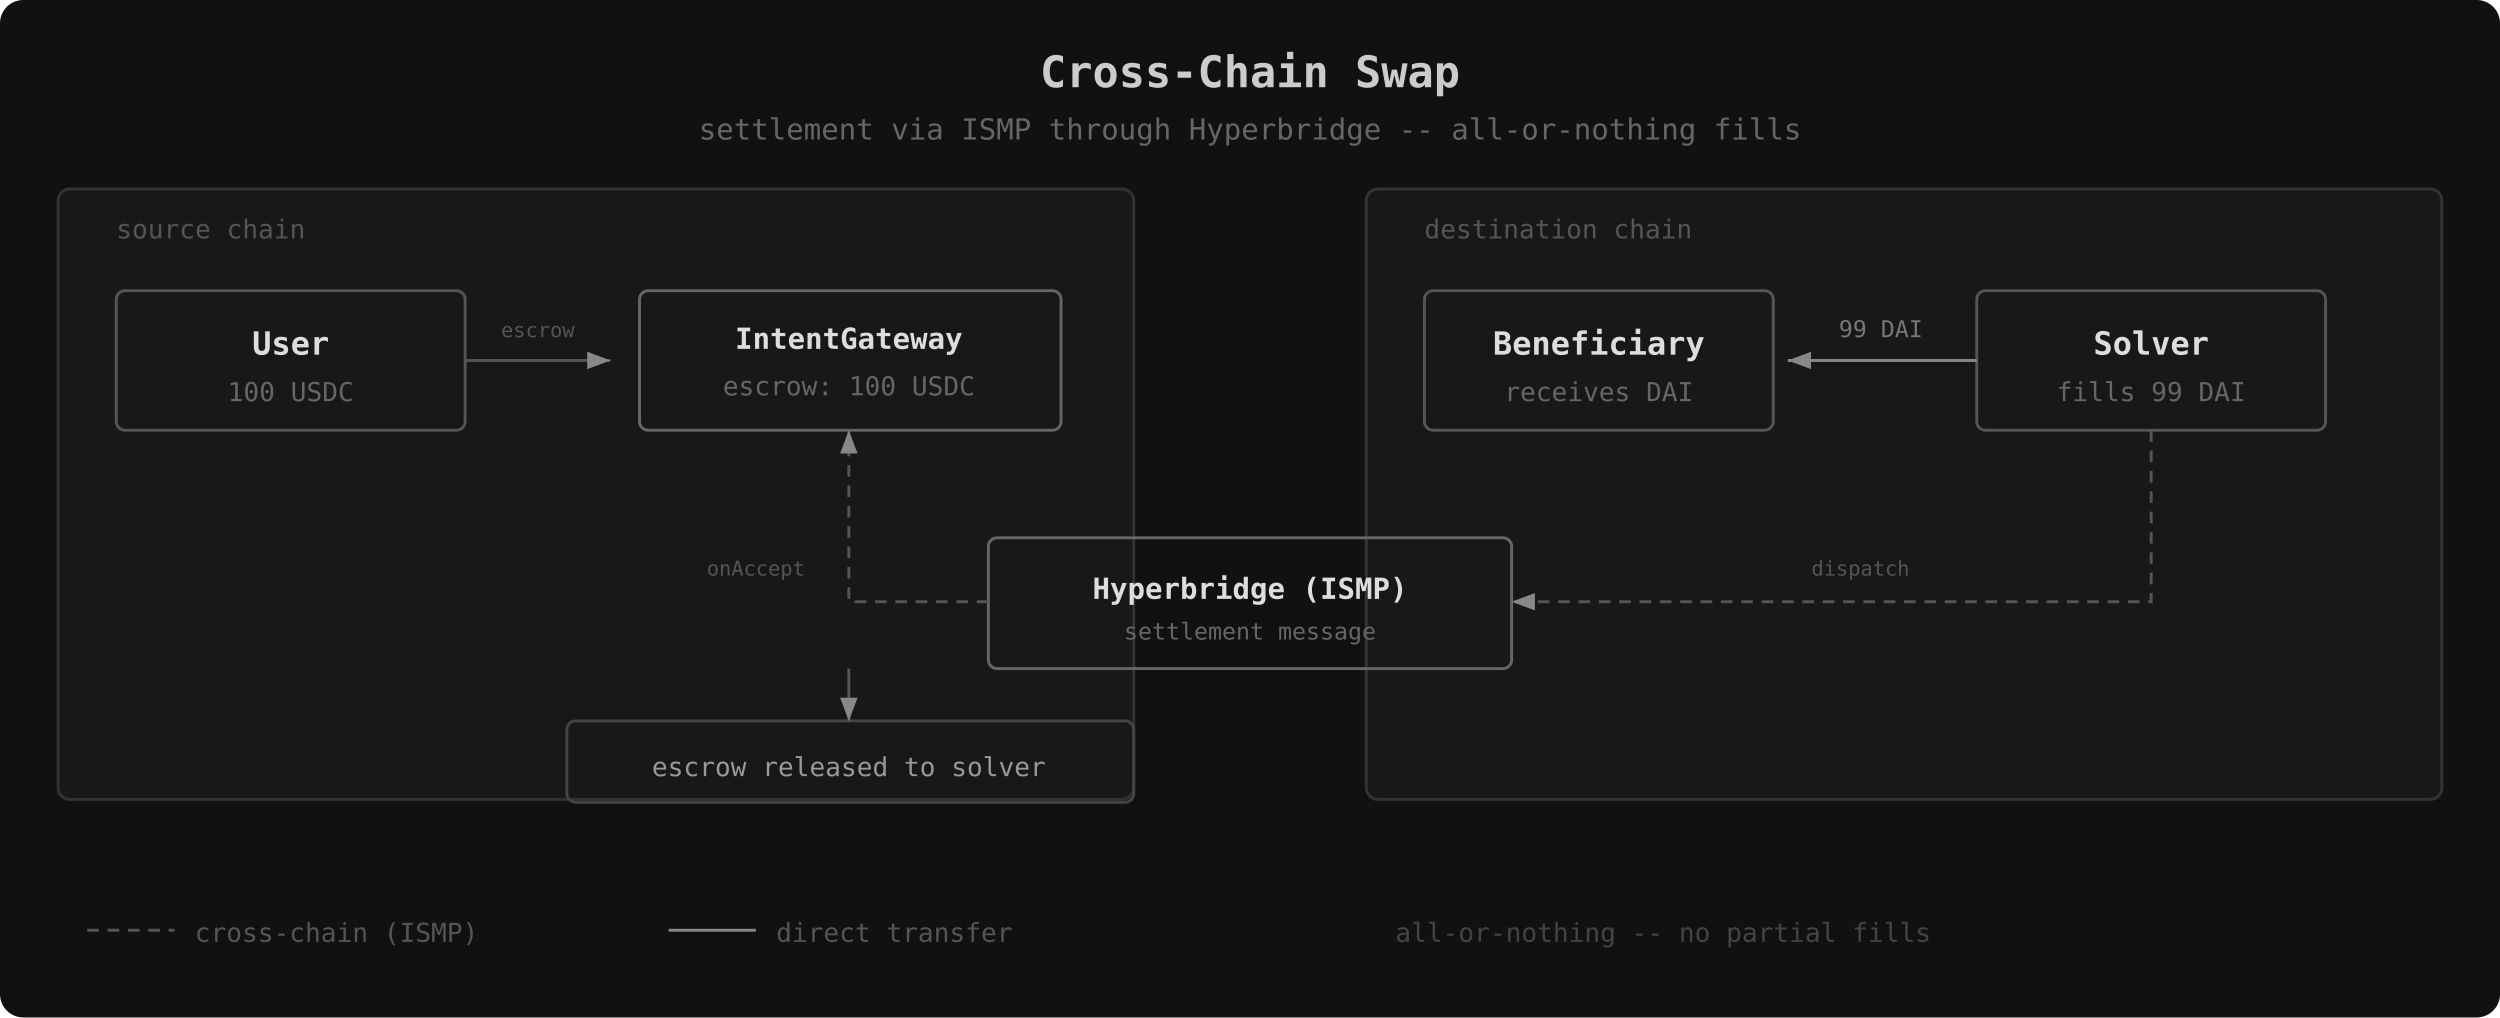
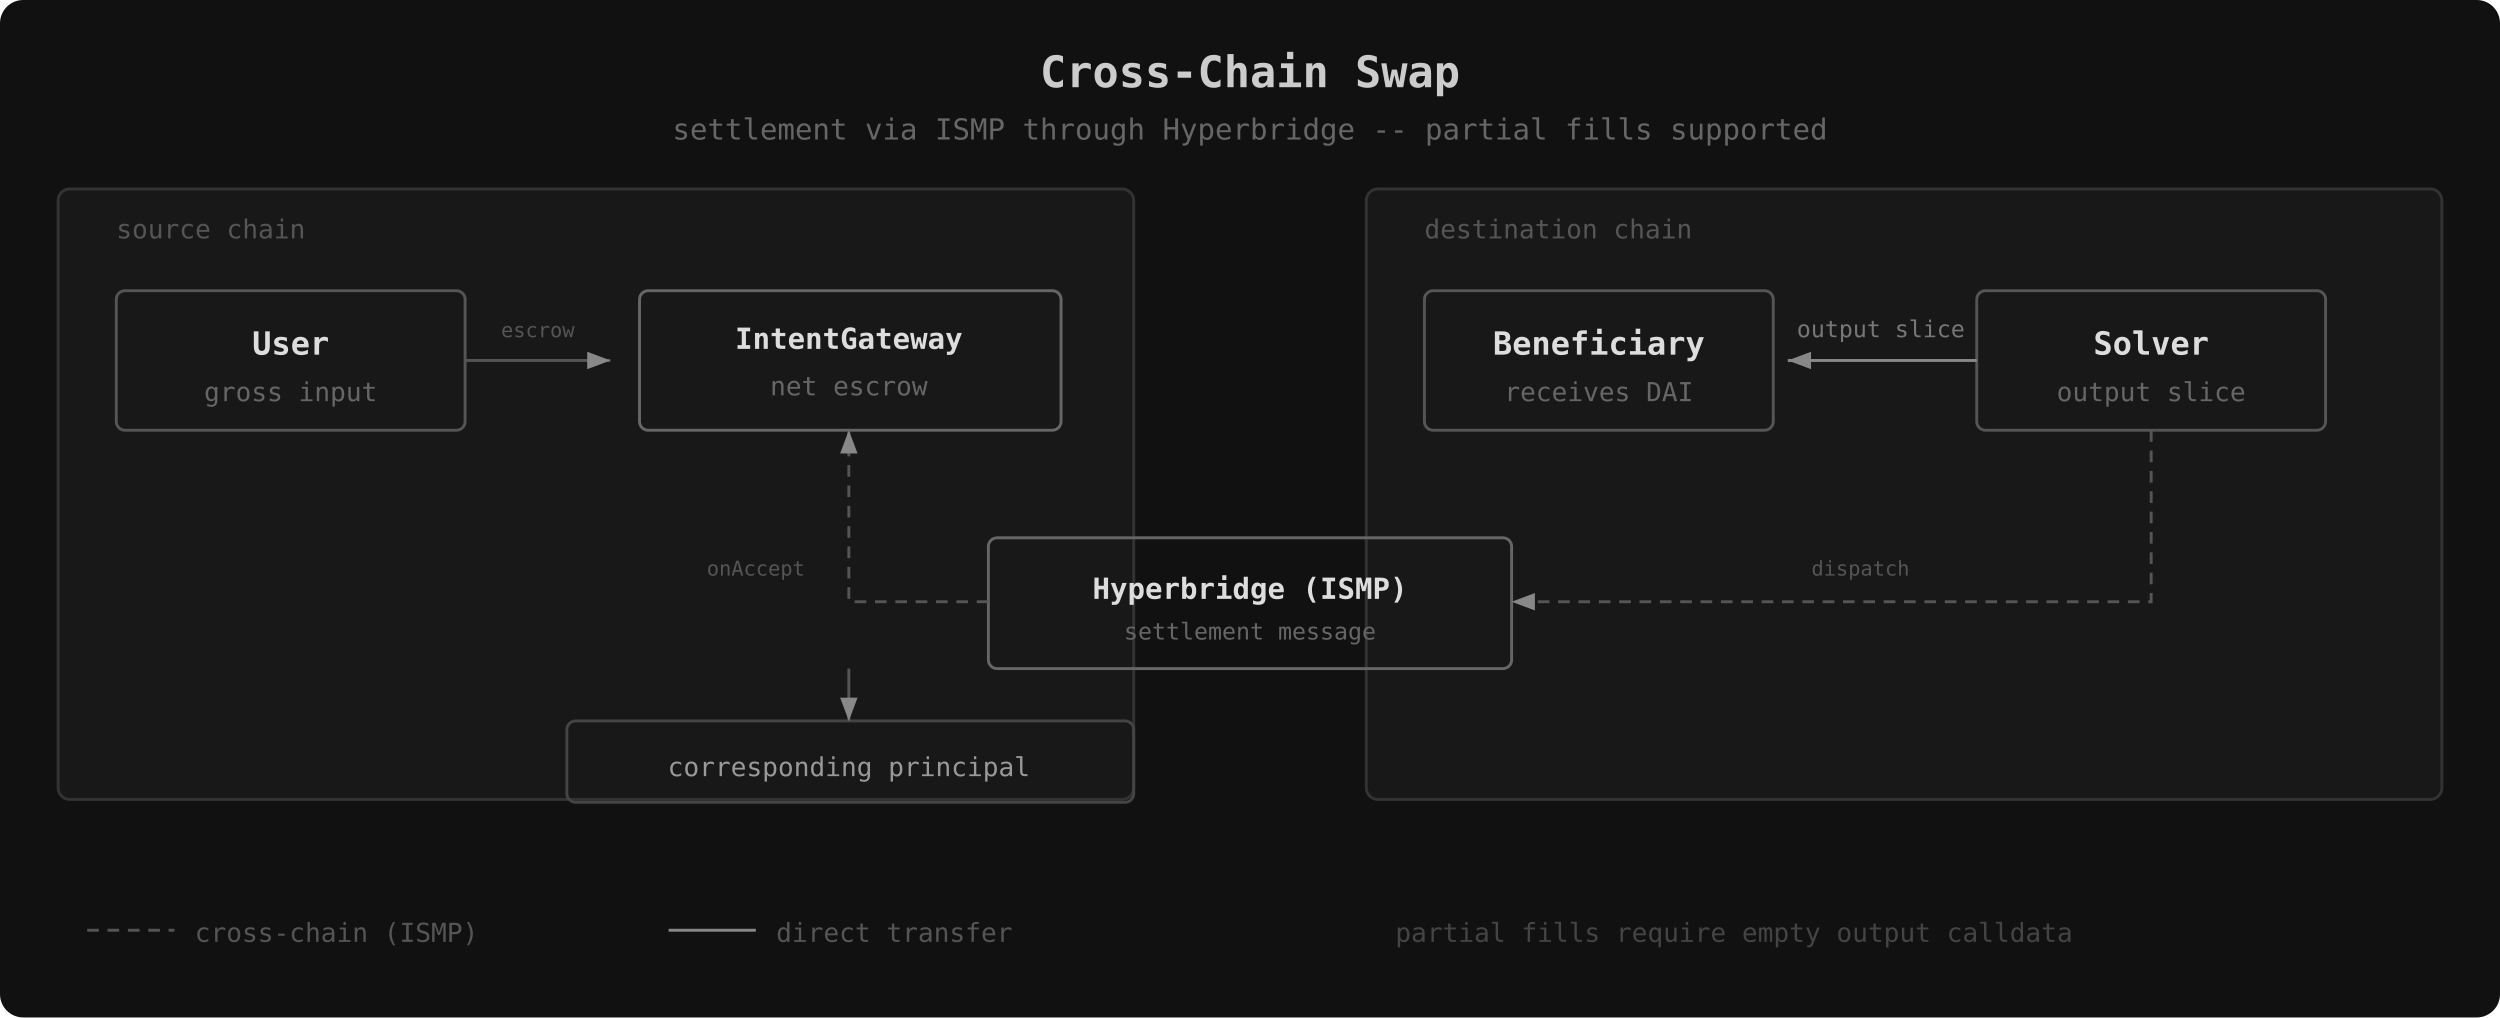
<svg xmlns="http://www.w3.org/2000/svg" viewBox="0 0 860 350" fill="none">
  <defs>
    <marker id="ah" markerWidth="8" markerHeight="6" refX="8" refY="3" orient="auto">
      <polygon points="0 0, 8 3, 0 6" fill="#888" />
    </marker>
  </defs>
  <rect width="860" height="350" rx="8" fill="#111" />
  <text x="430" y="30" text-anchor="middle" fill="#ccc" font-family="ui-monospace, 'Cascadia Code', 'Source Code Pro', monospace" font-size="15" font-weight="600">Cross-Chain Swap</text>
-   <text x="430" y="48" text-anchor="middle" fill="#666" font-family="ui-monospace, monospace" font-size="10">settlement via ISMP through Hyperbridge -- all-or-nothing fills</text>
+   <text x="430" y="48" text-anchor="middle" fill="#666" font-family="ui-monospace, monospace" font-size="10">settlement via ISMP through Hyperbridge -- partial fills supported</text>
  <rect x="20" y="65" width="370" height="210" rx="4" fill="#181818" stroke="#333" stroke-width="1" />
  <text x="40" y="82" fill="#555" font-family="ui-monospace, monospace" font-size="9">source chain</text>
  <rect x="470" y="65" width="370" height="210" rx="4" fill="#181818" stroke="#333" stroke-width="1" />
  <text x="490" y="82" fill="#555" font-family="ui-monospace, monospace" font-size="9">destination chain</text>
  <rect x="40" y="100" width="120" height="48" rx="3" fill="none" stroke="#555" stroke-width="1" />
  <text x="100" y="122" text-anchor="middle" fill="#ddd" font-family="ui-monospace, monospace" font-size="11" font-weight="600">User</text>
-   <text x="100" y="138" text-anchor="middle" fill="#666" font-family="ui-monospace, monospace" font-size="9">100 USDC</text>
+   <text x="100" y="138" text-anchor="middle" fill="#666" font-family="ui-monospace, monospace" font-size="9">gross input</text>
  <line x1="160" y1="124" x2="210" y2="124" stroke="#555" stroke-width="1" marker-end="url(#ah)" />
  <text x="185" y="116" text-anchor="middle" fill="#555" font-family="ui-monospace, monospace" font-size="7">escrow</text>
  <rect x="220" y="100" width="145" height="48" rx="3" fill="none" stroke="#666" stroke-width="1" />
  <text x="292" y="120" text-anchor="middle" fill="#ddd" font-family="ui-monospace, monospace" font-size="10" font-weight="600">IntentGateway</text>
-   <text x="292" y="136" text-anchor="middle" fill="#666" font-family="ui-monospace, monospace" font-size="9">escrow: 100 USDC</text>
+   <text x="292" y="136" text-anchor="middle" fill="#666" font-family="ui-monospace, monospace" font-size="9">net escrow</text>
  <rect x="490" y="100" width="120" height="48" rx="3" fill="none" stroke="#555" stroke-width="1" />
  <text x="550" y="122" text-anchor="middle" fill="#ddd" font-family="ui-monospace, monospace" font-size="11" font-weight="600">Beneficiary</text>
  <text x="550" y="138" text-anchor="middle" fill="#666" font-family="ui-monospace, monospace" font-size="9">receives DAI</text>
  <rect x="680" y="100" width="120" height="48" rx="3" fill="none" stroke="#555" stroke-width="1" />
  <text x="740" y="122" text-anchor="middle" fill="#ddd" font-family="ui-monospace, monospace" font-size="11" font-weight="600">Solver</text>
-   <text x="740" y="138" text-anchor="middle" fill="#666" font-family="ui-monospace, monospace" font-size="9">fills 99 DAI</text>
+   <text x="740" y="138" text-anchor="middle" fill="#666" font-family="ui-monospace, monospace" font-size="9">output slice</text>
  <line x1="680" y1="124" x2="615" y2="124" stroke="#888" stroke-width="1" marker-end="url(#ah)" />
-   <text x="647" y="116" text-anchor="middle" fill="#777" font-family="ui-monospace, monospace" font-size="8">99 DAI</text>
+   <text x="647" y="116" text-anchor="middle" fill="#777" font-family="ui-monospace, monospace" font-size="8">output slice</text>
  <rect x="340" y="185" width="180" height="45" rx="3" fill="none" stroke="#666" stroke-width="1" />
  <text x="430" y="206" text-anchor="middle" fill="#ddd" font-family="ui-monospace, monospace" font-size="10" font-weight="600">Hyperbridge (ISMP)</text>
  <text x="430" y="220" text-anchor="middle" fill="#666" font-family="ui-monospace, monospace" font-size="8">settlement message</text>
  <path d="M 740 148 L 740 207 L 520 207" stroke="#555" stroke-width="1" fill="none" marker-end="url(#ah)" stroke-dasharray="4,3" />
  <text x="640" y="198" text-anchor="middle" fill="#555" font-family="ui-monospace, monospace" font-size="7">dispatch</text>
  <path d="M 340 207 L 292 207 L 292 148" stroke="#555" stroke-width="1" fill="none" marker-end="url(#ah)" stroke-dasharray="4,3" />
  <text x="260" y="198" text-anchor="middle" fill="#555" font-family="ui-monospace, monospace" font-size="7">onAccept</text>
  <rect x="195" y="248" width="195" height="28" rx="3" fill="none" stroke="#444" stroke-width="1" />
-   <text x="292" y="267" text-anchor="middle" fill="#999" font-family="ui-monospace, monospace" font-size="9">escrow released to solver</text>
+   <text x="292" y="267" text-anchor="middle" fill="#999" font-family="ui-monospace, monospace" font-size="9">corresponding principal</text>
  <line x1="292" y1="230" x2="292" y2="248" stroke="#555" stroke-width="1" marker-end="url(#ah)" />
  <line x1="30" y1="320" x2="60" y2="320" stroke="#555" stroke-width="1" stroke-dasharray="4,3" />
  <text x="67" y="324" fill="#555" font-family="ui-monospace, monospace" font-size="9">cross-chain (ISMP)</text>
  <line x1="230" y1="320" x2="260" y2="320" stroke="#888" stroke-width="1" />
  <text x="267" y="324" fill="#555" font-family="ui-monospace, monospace" font-size="9">direct transfer</text>
-   <text x="480" y="324" fill="#444" font-family="ui-monospace, monospace" font-size="9">all-or-nothing -- no partial fills</text>
+   <text x="480" y="324" fill="#444" font-family="ui-monospace, monospace" font-size="9">partial fills require empty output calldata</text>
</svg>
